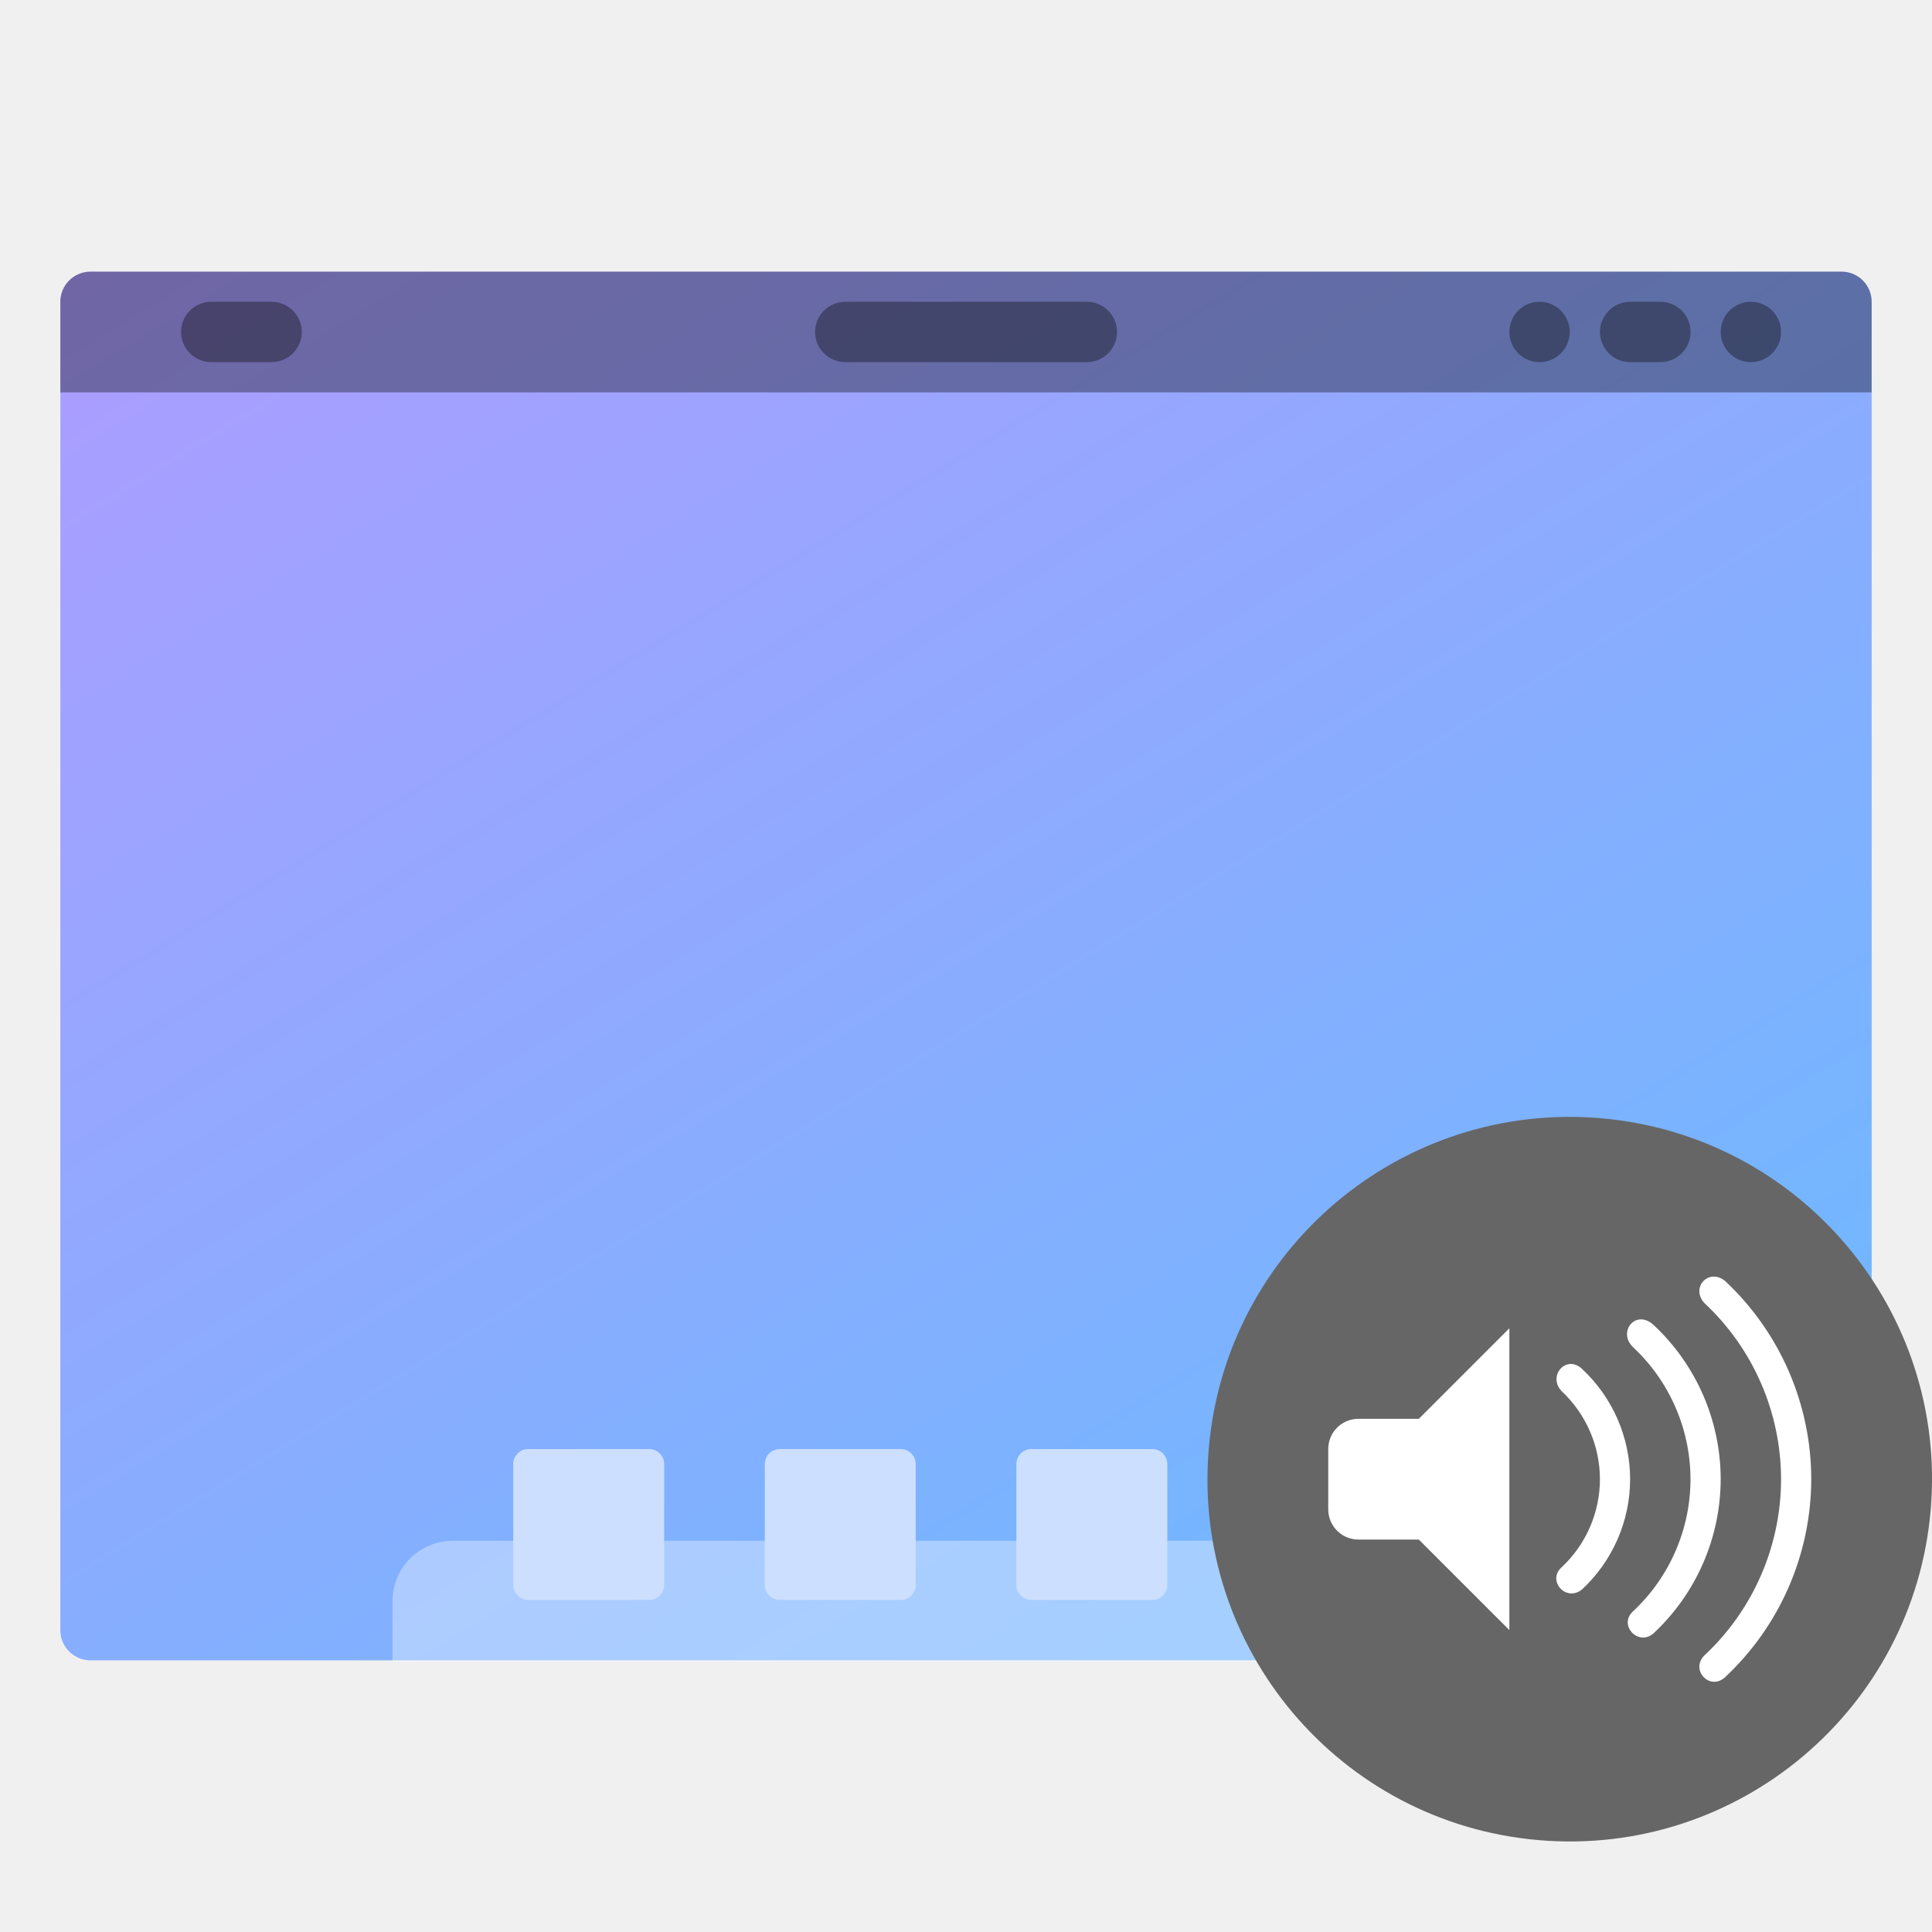
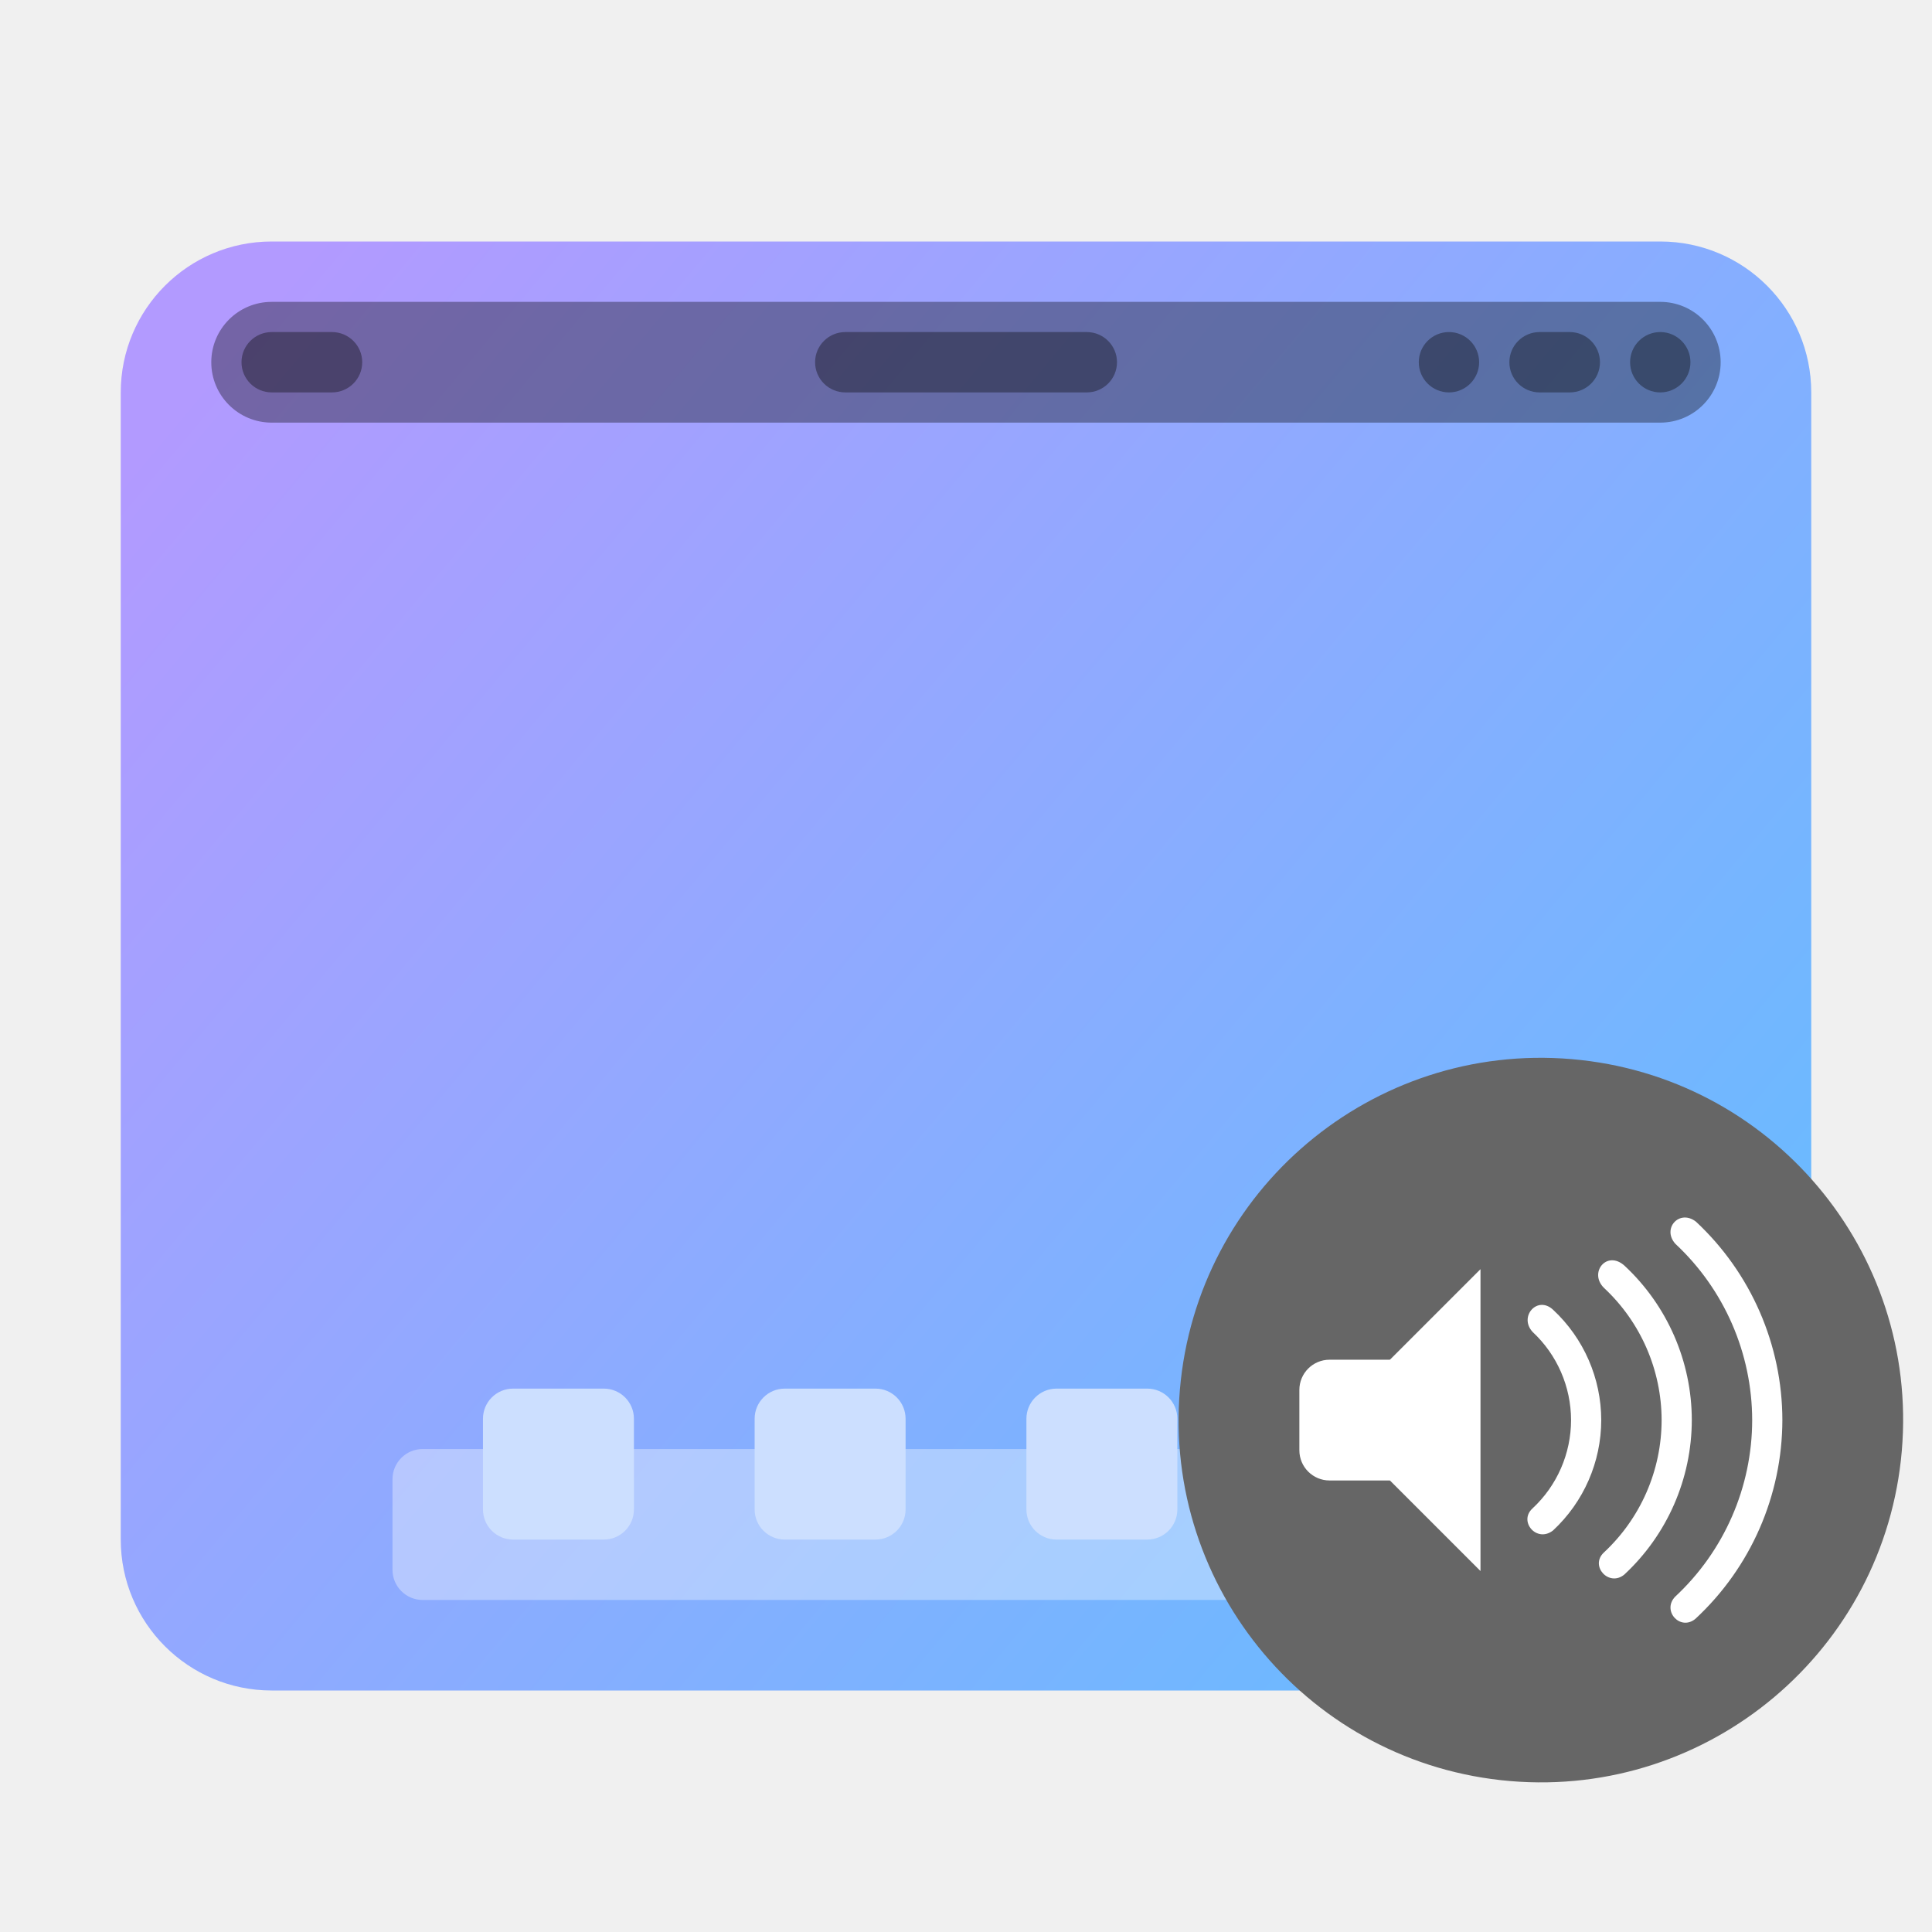
<svg xmlns="http://www.w3.org/2000/svg" width="64" height="64" version="1.1">
  <defs>
-     <linearGradient id="a" x1="13.229" x2="2.117" y1="297" y2="280.07" gradientTransform="matrix(4.0495 0 0 3.7796 -2.2867 -1058.6)" gradientUnits="userSpaceOnUse">
+     <linearGradient id="linearGradient9555" x1="14.679" x2="2.293" y1="293.79" y2="282.98" gradientTransform="matrix(3.7795 0 0 3.9437 -.00086969 -1105.9)" gradientUnits="userSpaceOnUse">
      <stop stop-color="#66bcff" offset="0" />
      <stop stop-color="#b29aff" offset="1" />
    </linearGradient>
  </defs>
-   <path d="m3.001 8.999h58.002c0.552 0 0.998 0.446 0.998 0.998v44.002a0.998 0.998 0 0 1-0.998 1.002h-58.002a0.998 0.998 0 0 1-1.002-1.002v-44.002c0-0.552 0.446-0.998 1.002-0.998z" fill="url(#a)" stroke-width="3.78" style="paint-order:stroke markers fill" />
-   <path d="m15.002 51.04c-1.108 0-2 0.892-2 2v2.01h38v-2.01c0-1.108-0.892-2-2-2z" fill="#ffffff" opacity=".35" stroke-width="3.78" style="paint-order:stroke markers fill" />
-   <rect x="5.998" y="9.997" width="3.999" height="1.999" ry="1.002" opacity=".35" stroke-width="3.78" style="paint-order:stroke markers fill" />
-   <rect x="27.001" y="9.997" width="10.001" height="1.999" ry="1.002" opacity=".35" stroke-width="3.78" style="paint-order:stroke markers fill" />
-   <rect x="57" y="9.997" width="1.999" height="1.999" ry="1.002" opacity=".35" stroke-width="3.78" style="paint-order:stroke markers fill" />
-   <rect x="53.001" y="9.997" width="3.001" height="1.999" ry="1.002" opacity=".35" stroke-width="3.78" style="paint-order:stroke markers fill" />
-   <rect x="50" y="9.997" width="1.999" height="1.999" ry="1.002" opacity=".35" stroke-width="3.78" style="paint-order:stroke markers fill" />
-   <g transform="scale(3.7796)" fill="#ccdfff">
-     <rect x="4.498" y="12.7" width="1.323" height="1.323" ry=".132" style="paint-order:stroke markers fill" />
-     <rect x="6.703" y="12.7" width="1.323" height="1.323" ry=".132" style="paint-order:stroke markers fill" />
-     <rect x="8.908" y="12.7" width="1.323" height="1.323" ry=".132" style="paint-order:stroke markers fill" />
-     <rect x="11.113" y="12.7" width="1.323" height="1.323" ry=".132" style="paint-order:stroke markers fill" />
+   <rect x="4" y="8" width="56" height="48" rx="5" ry="5" fill="url(#linearGradient9555)" stroke-width="3.73" />
+   <rect x="6.999" y="10" width="50" height="4" rx="2" ry="2" fill="#000000" opacity=".35" stop-color="#000000" stroke-width="0" />
+   <rect x="8" y="11" width="3.999" height="1.999" ry="1.002" opacity=".35" stroke-width="3.78" style="paint-order:stroke markers fill" />
+   <rect x="27.001" y="11" width="10.001" height="1.999" ry="1.002" opacity=".35" stroke-width="3.78" style="paint-order:stroke markers fill" />
+   <rect x="53.999" y="11" width="1.999" height="1.999" ry="1.002" opacity=".35" stroke-width="3.78" style="paint-order:stroke markers fill" />
+   <rect x="50" y="11" width="3.001" height="1.999" ry="1.002" opacity=".35" stroke-width="3.78" style="paint-order:stroke markers fill" />
+   <rect x="46.999" y="11" width="1.999" height="1.999" ry="1.002" opacity=".35" stroke-width="3.78" style="paint-order:stroke markers fill" />
+   <rect x="13.002" y="48.001" width="37.996" height="5" rx="1" ry="1" fill="#ffffff" opacity=".35" stroke-width="3.78" paint-order="markers stroke fill" />
+   <g transform="matrix(3.7796 0 0 3.7796 0 6.5103)" fill="#ccdfff">
+     <rect x="4.233" y="10.448" width="1.323" height="1.323" rx=".264" ry=".264" style="paint-order:stroke markers fill" />
+     <rect x="6.614" y="10.448" width="1.323" height="1.323" rx=".264" ry=".264" style="paint-order:stroke markers fill" />
+     <rect x="8.996" y="10.448" width="1.323" height="1.323" rx=".264" ry=".264" style="paint-order:stroke markers fill" />
+     <rect x="11.376" y="10.448" width="1.323" height="1.323" rx=".264" ry=".264" style="paint-order:stroke markers fill" />
  </g>
-   <path d="m3.001 8.999a0.998 0.998 0 0 0-1.002 1.002v2.997h60.001v-2.997a0.998 0.998 0 0 0-0.998-1.002z" opacity=".35" stroke-width="3.78" style="paint-order:stroke markers fill" />
-   <g transform="translate(3.977 .981)">
+   <g transform="translate(3.0203 -.97648)">
    <ellipse transform="matrix(.99641 .084662 -.084964 .99638 0 0)" cx="51.929" cy="43.781" rx="12" ry="12.001" fill="#666666" />
    <rect x="40.023" y="46.019" width="5" height="4" ry="1" fill="#ffffff" fill-rule="evenodd" />
    <path d="m46.023 43.019-3 3v4l3 3z" fill="#ffffff" />
    <path d="m53.162 41.447c-0.545-0.428-1.139 0.224-0.684 0.732a8 8 0 0 1 2.545 5.84 8 8 0 0 1-2.554 5.852c-0.446 0.471 0.18 1.148 0.677 0.728a9 9 0 0 0 2.877-6.58 9 9 0 0 0-2.861-6.572z" fill="#ffffff" fill-rule="evenodd" />
    <path d="m50.798 42.908c-0.587-0.535-1.199 0.225-0.684 0.732a6 6 0 0 1 1.909 4.379 6 6 0 0 1-1.916 4.389c-0.469 0.446 0.173 1.146 0.68 0.728a7 7 0 0 0 2.236-5.117 7 7 0 0 0-2.225-5.111z" fill="#ffffff" fill-rule="evenodd" />
    <path d="m48.433 44.369c-0.52-0.494-1.155 0.22-0.683 0.73a4 4 0 0 1 1.273 2.92 4 4 0 0 1-1.277 2.926c-0.473 0.43 0.14 1.152 0.68 0.73a5 5 0 0 0 1.597-3.656 5 5 0 0 0-1.59-3.65z" fill="#ffffff" fill-rule="evenodd" />
  </g>
</svg>
